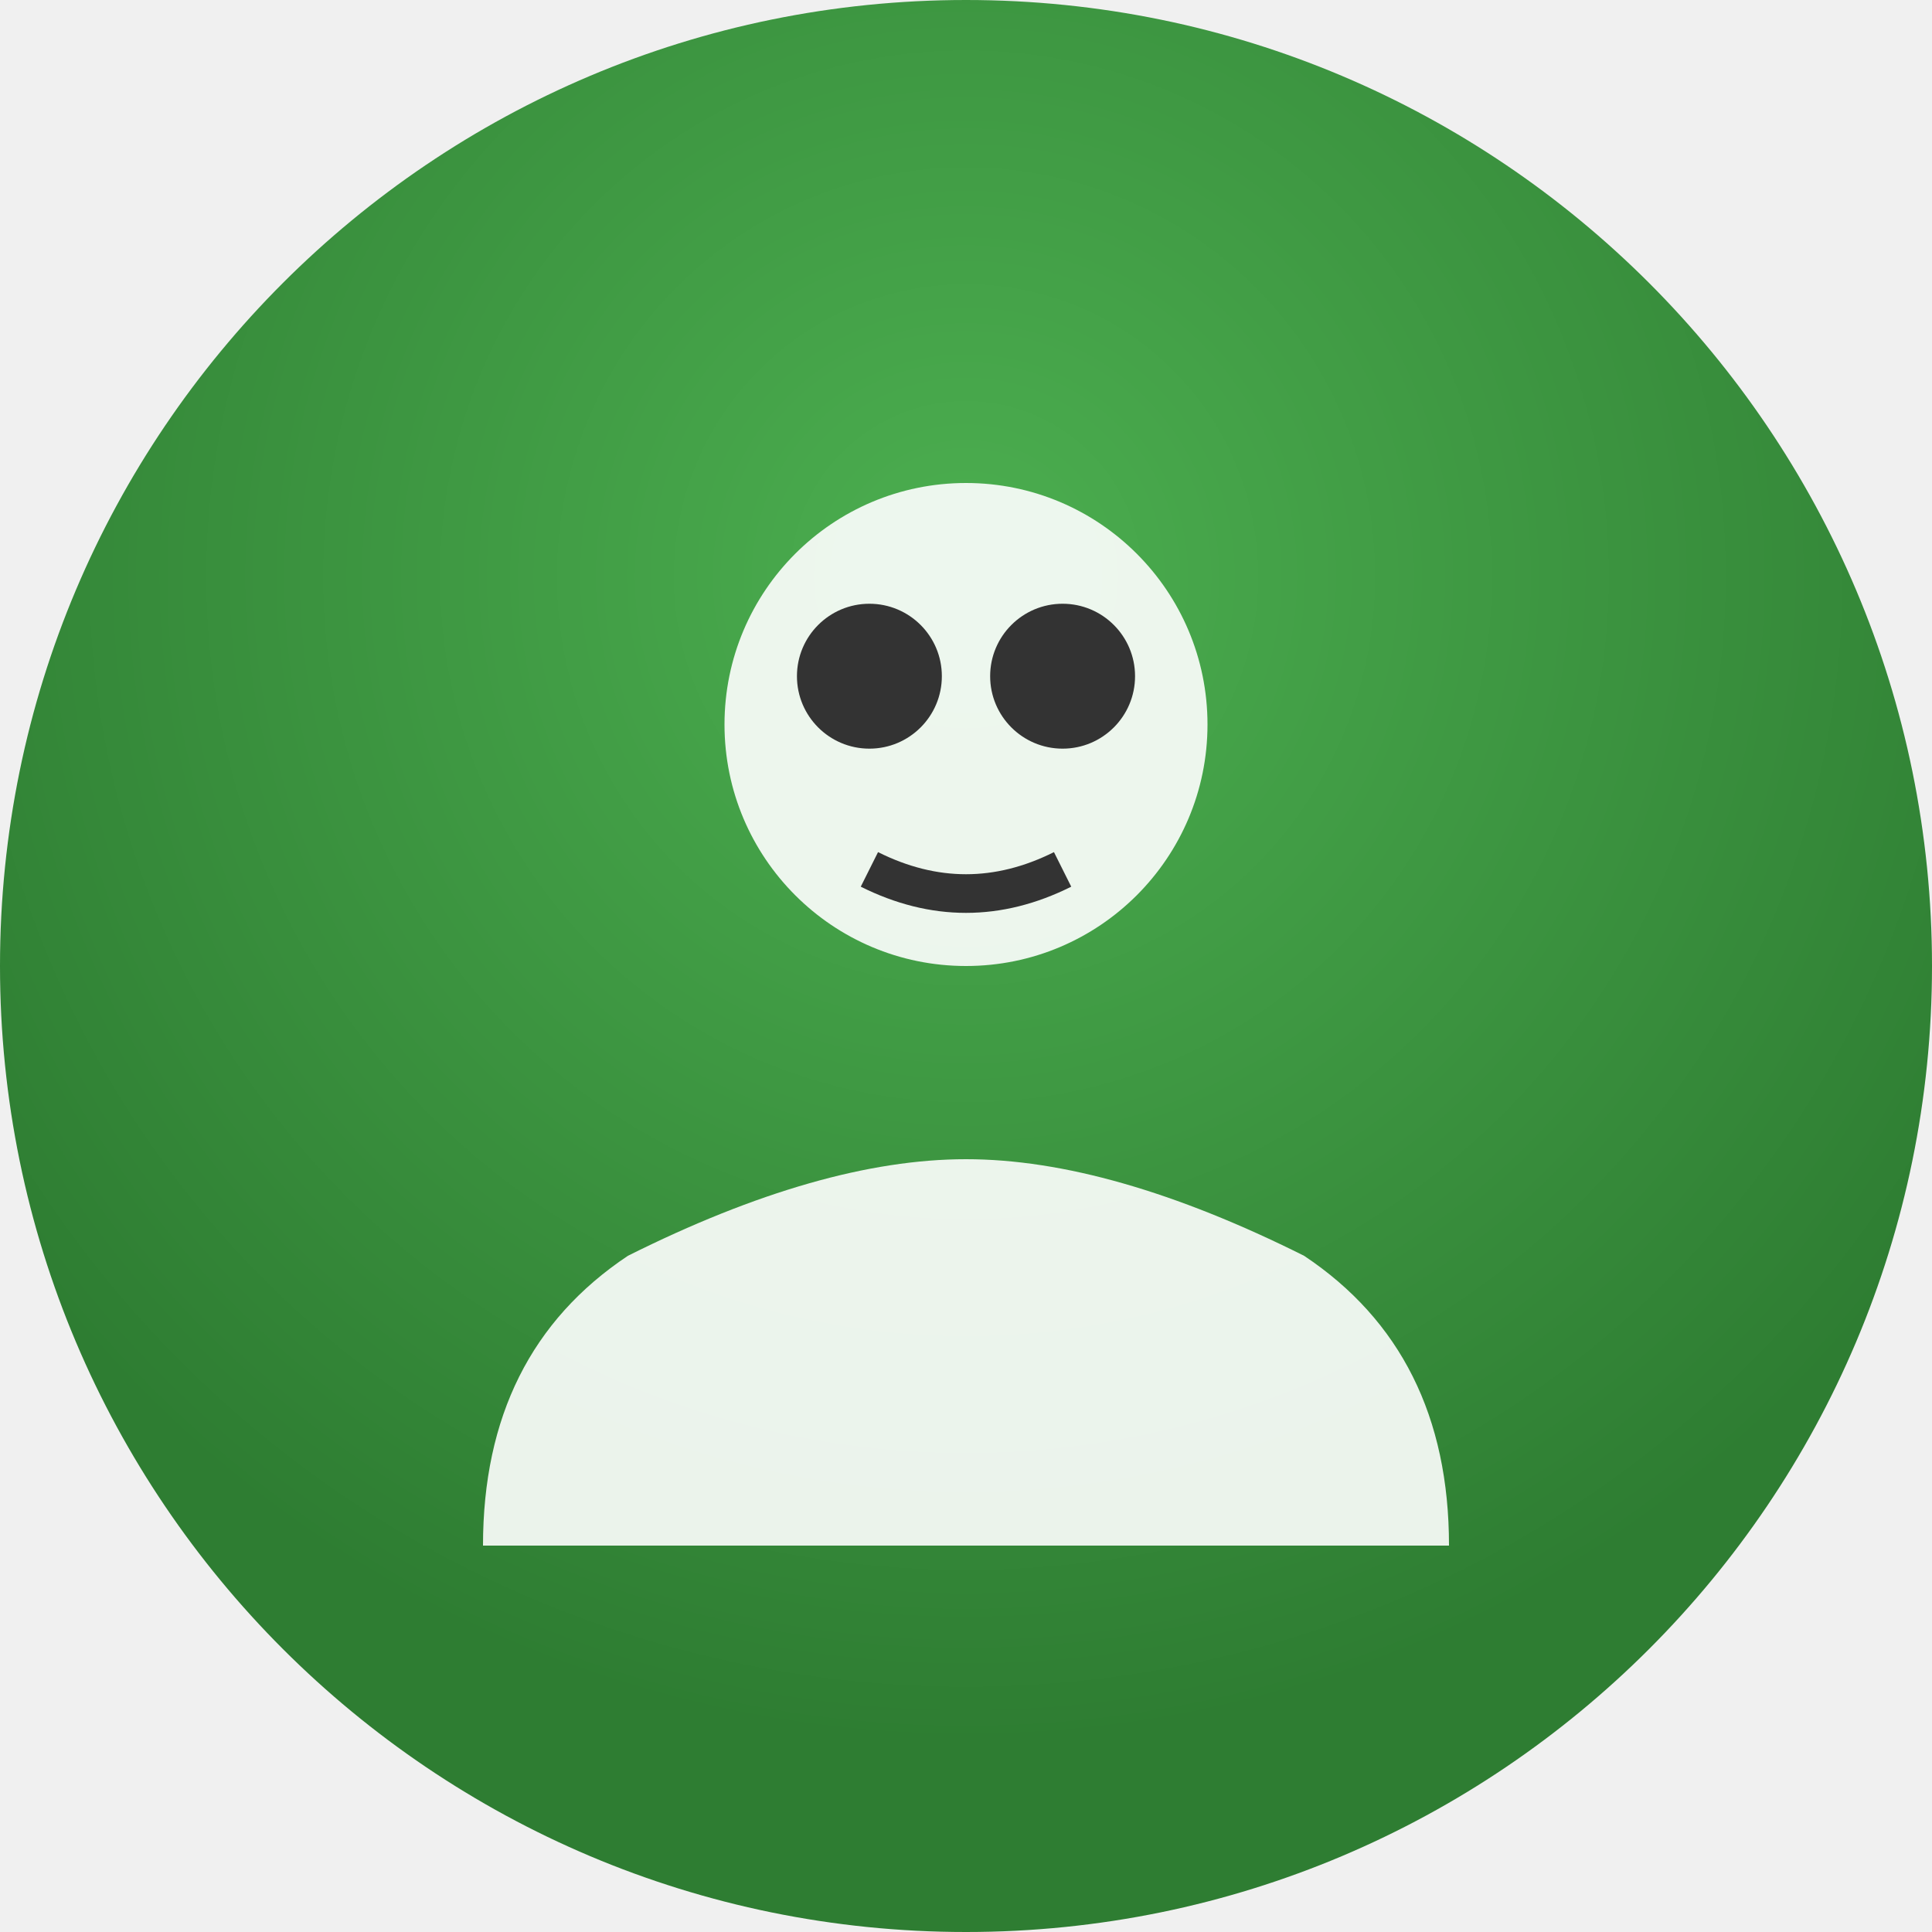
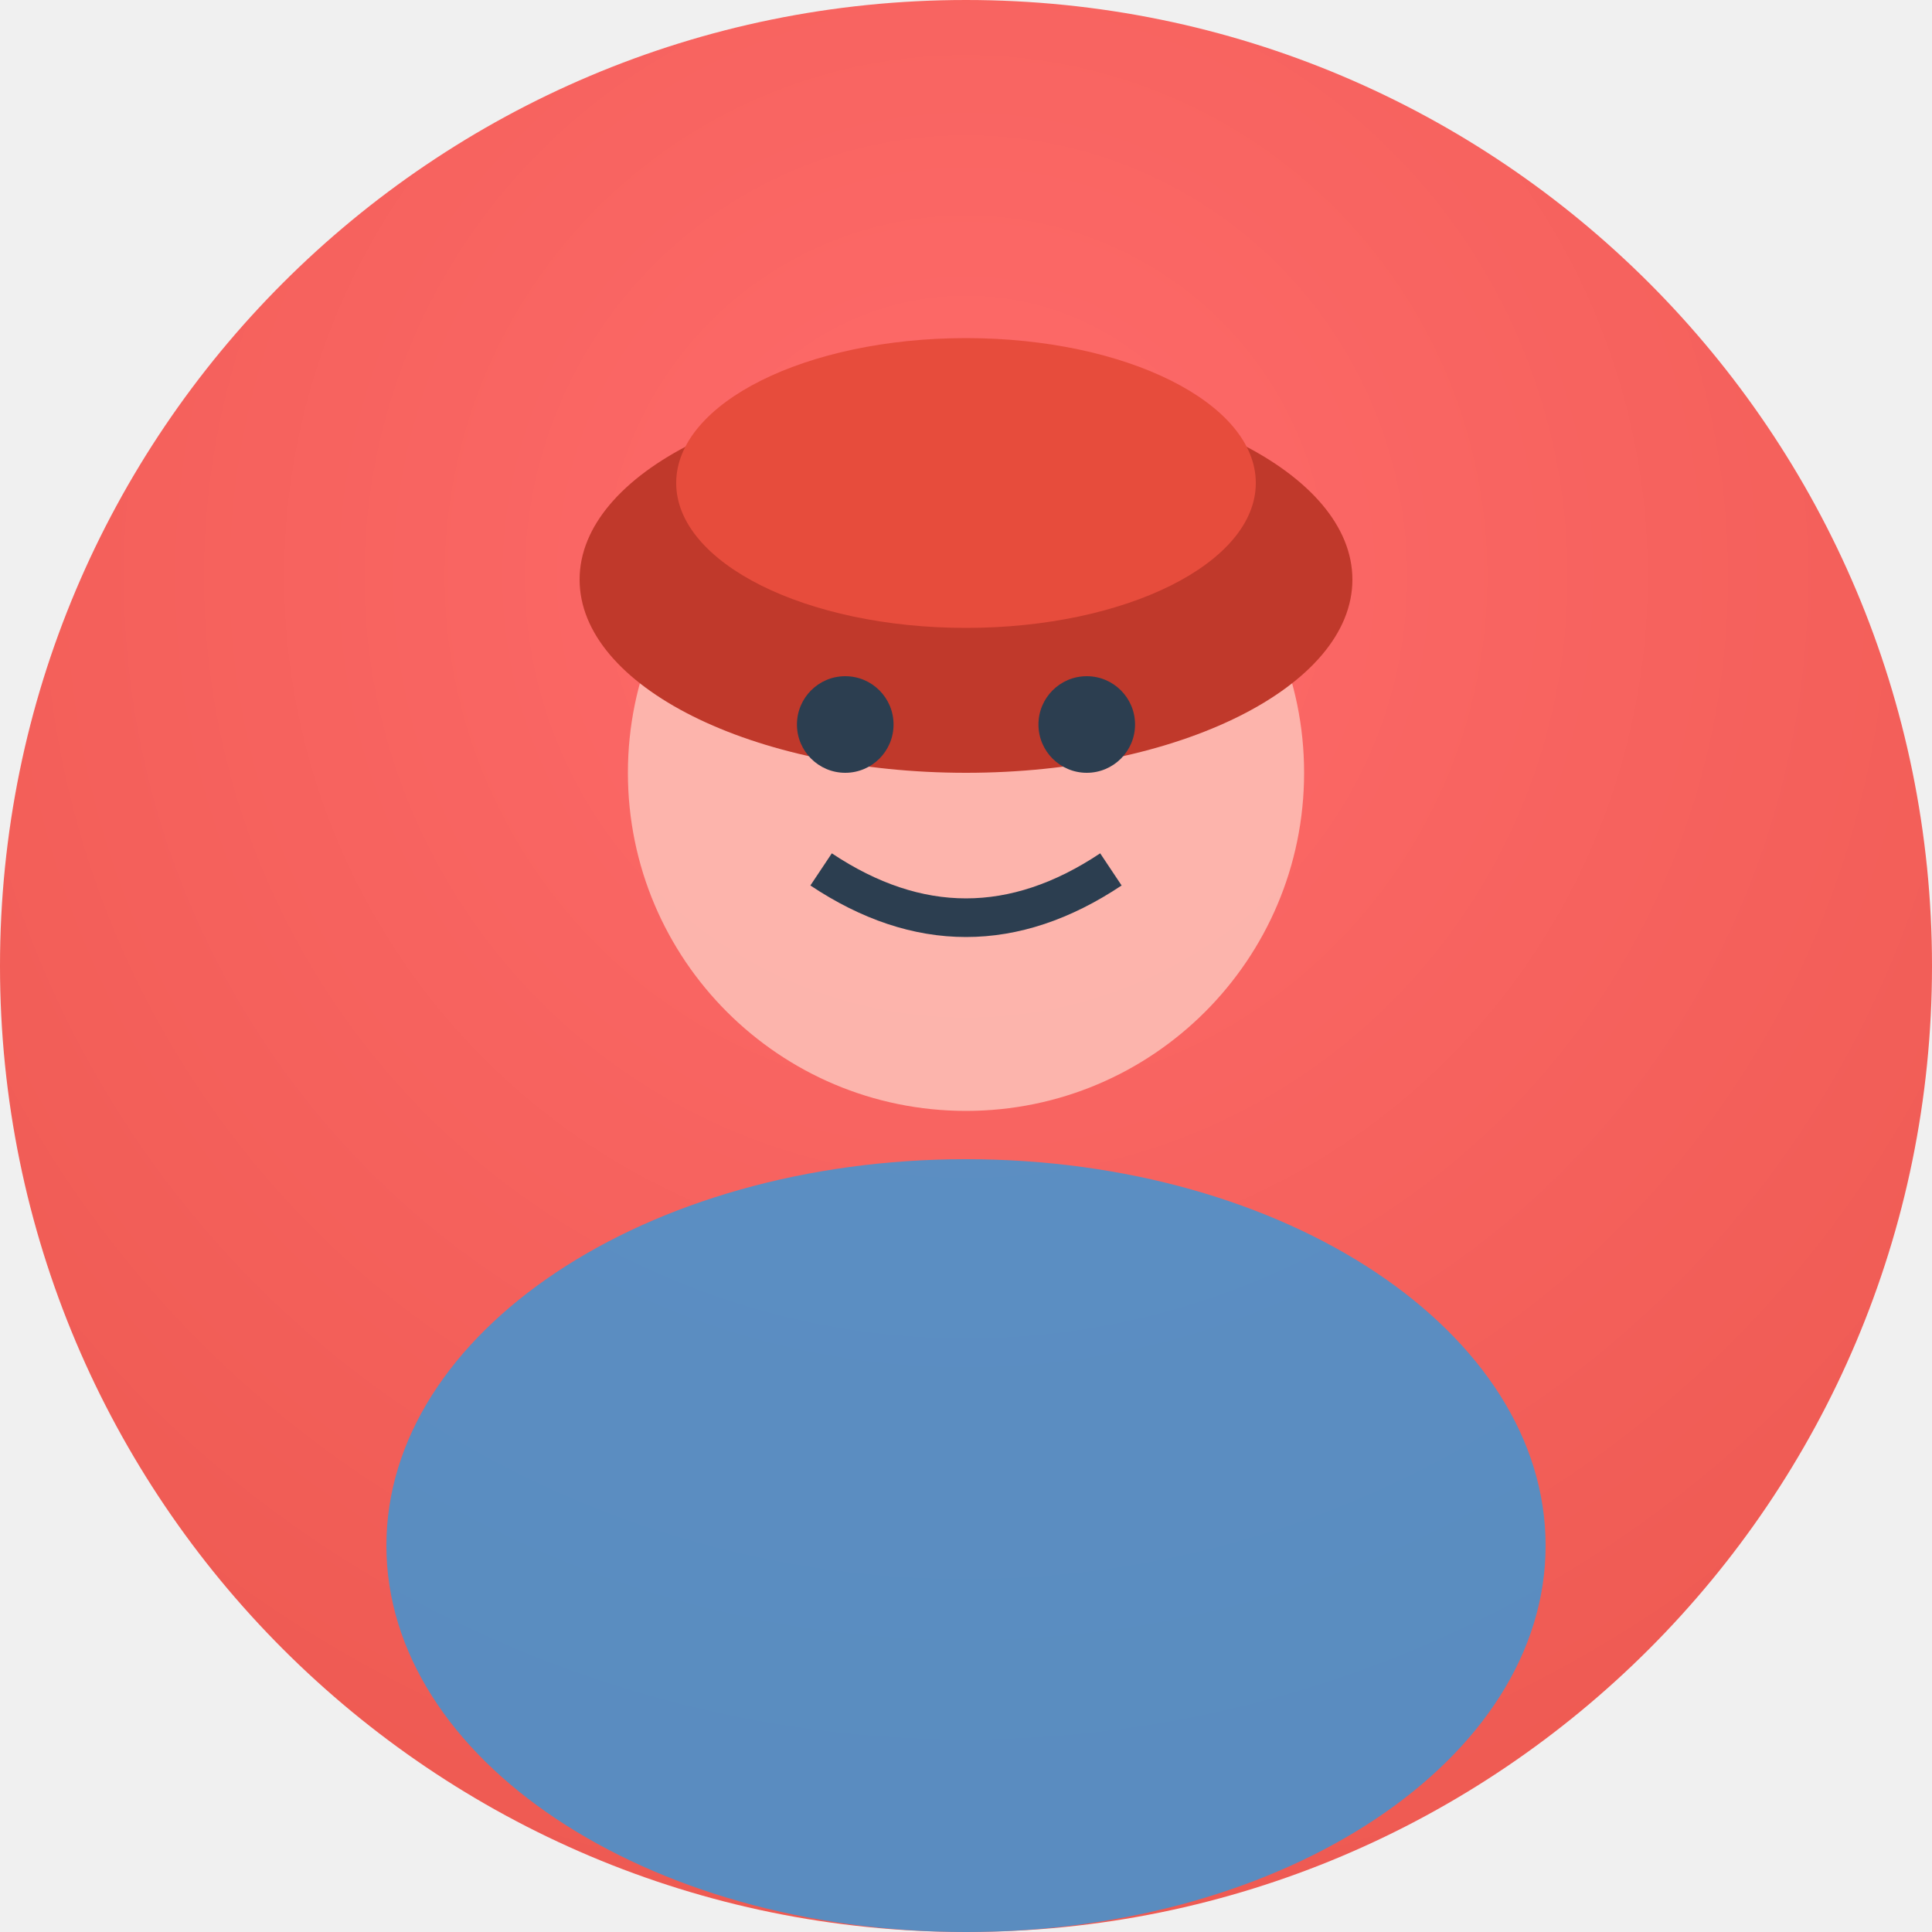
<svg xmlns="http://www.w3.org/2000/svg" width="40" height="40">
  <defs>
-     <radialGradient id="grad1" cx="50%" cy="30%" r="60%">
-       <stop offset="0%" style="stop-color:#4CAF50;stop-opacity:1" />
-       <stop offset="100%" style="stop-color:#2E7D32;stop-opacity:1" />
+     <radialGradient id="grad1" cx="50%" cy="30%" r="70%">
+       <stop offset="0%" style="stop-color:#ff6b6b;stop-opacity:1" />
+       <stop offset="100%" style="stop-color:#ee5a52;stop-opacity:1" />
    </radialGradient>
  </defs>
-   <rect width="40" height="40" fill="url(#grad1)" rx="20" />
-   <circle cx="20" cy="15" r="5" fill="white" opacity="0.9" />
-   <path d="M10 32 Q10 28 13 26 Q17 24 20 24 Q23 24 27 26 Q30 28 30 32" fill="white" opacity="0.9" />
-   <circle cx="18" cy="14" r="1.5" fill="#333" />
-   <circle cx="22" cy="14" r="1.5" fill="#333" />
-   <path d="M18 18 Q20 19 22 18" stroke="#333" stroke-width="0.8" fill="none" />
+   <circle cx="20" cy="20" r="20" fill="url(#grad1)" />
+   <circle cx="20" cy="16" r="7" fill="#fdbcb4" opacity="0.9" />
+   <ellipse cx="20" cy="12" rx="8" ry="4" fill="#c0392b" />
+   <ellipse cx="20" cy="10" rx="6" ry="3" fill="#e74c3c" />
+   <circle cx="17.5" cy="15" r="1" fill="#2c3e50" />
+   <circle cx="22.5" cy="15" r="1" fill="#2c3e50" />
+   <path d="M17 18 Q20 20 23 18" stroke="#2c3e50" stroke-width="0.8" fill="none" />
+   <ellipse cx="20" cy="32" rx="12" ry="8" fill="#3498db" opacity="0.8" />
</svg>
